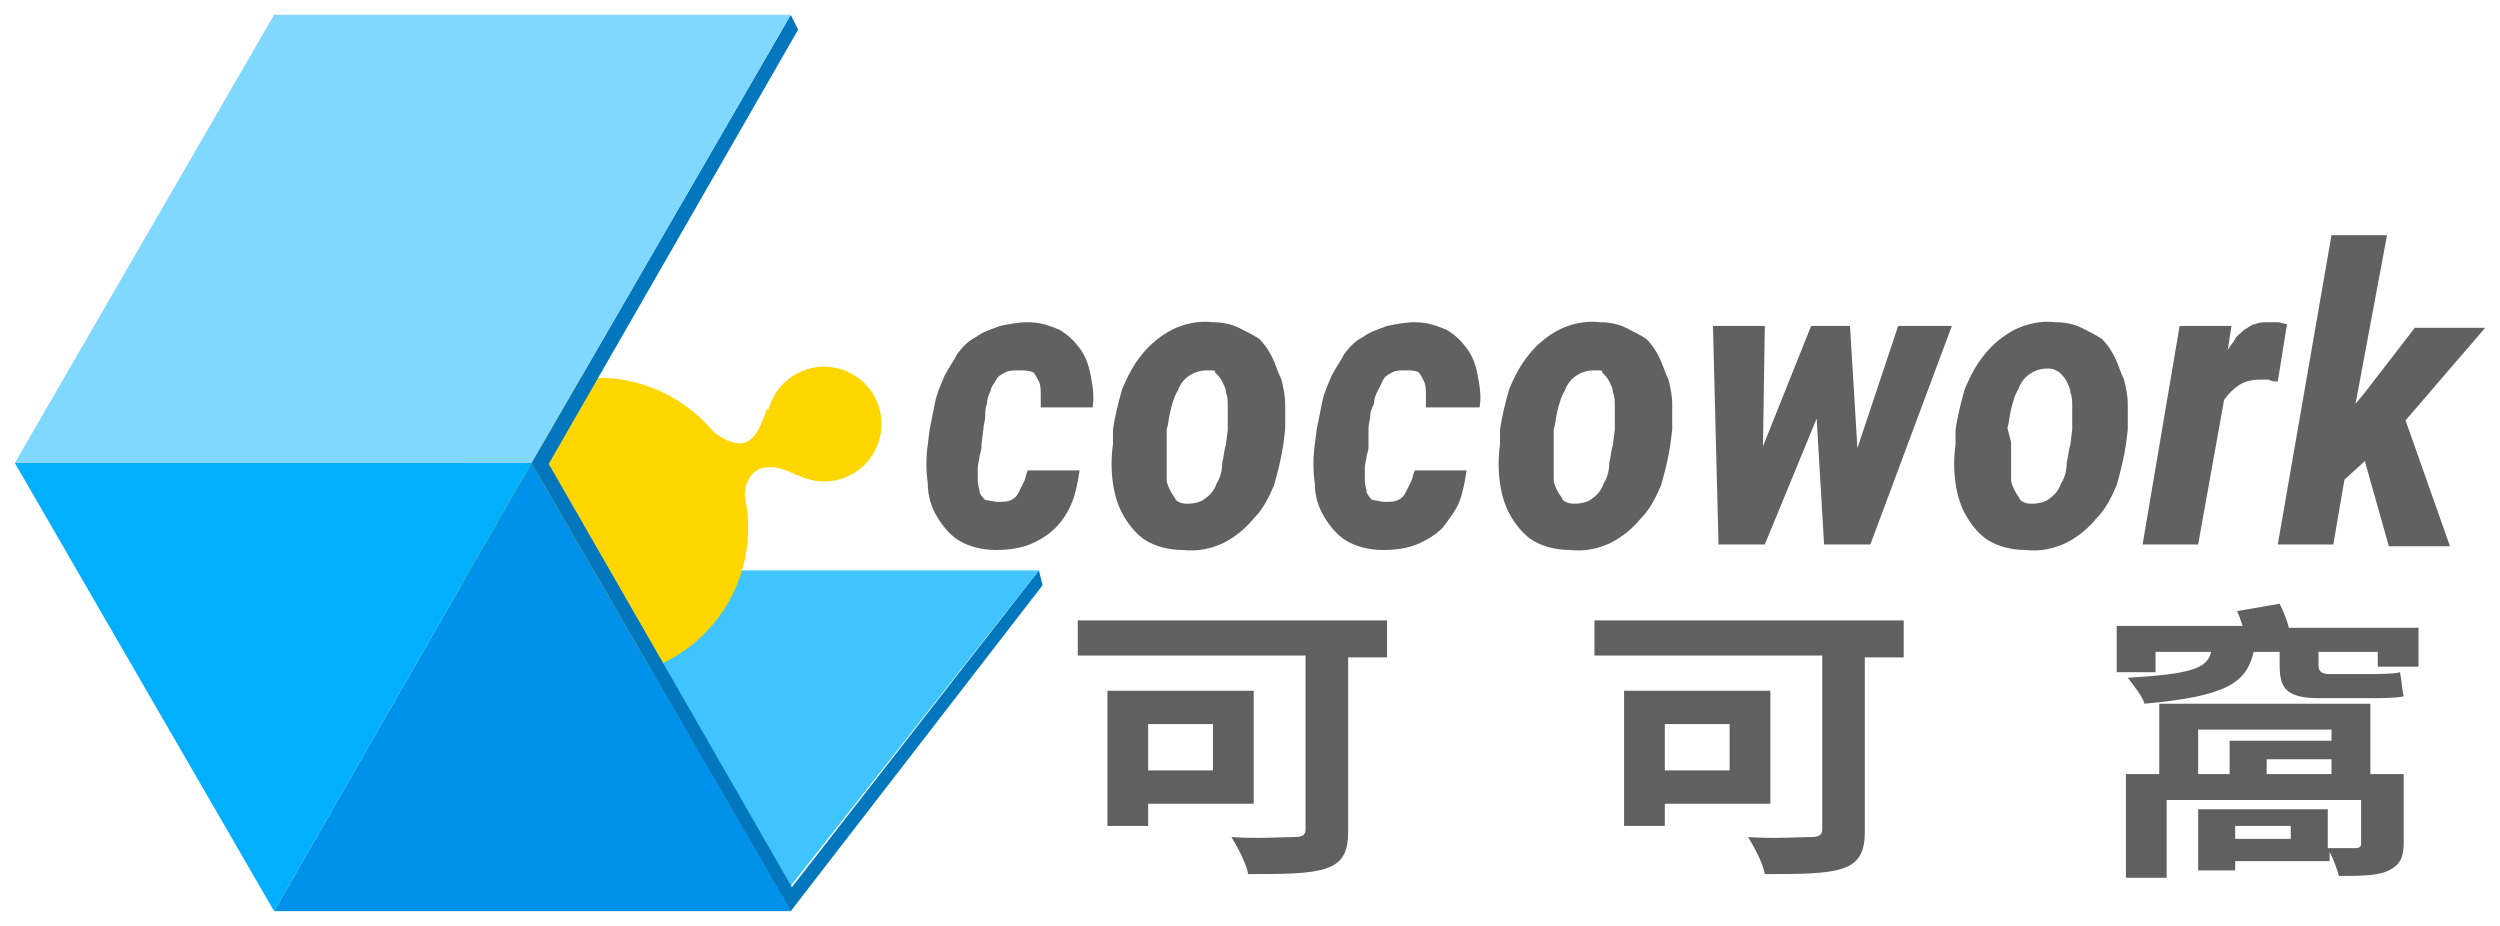
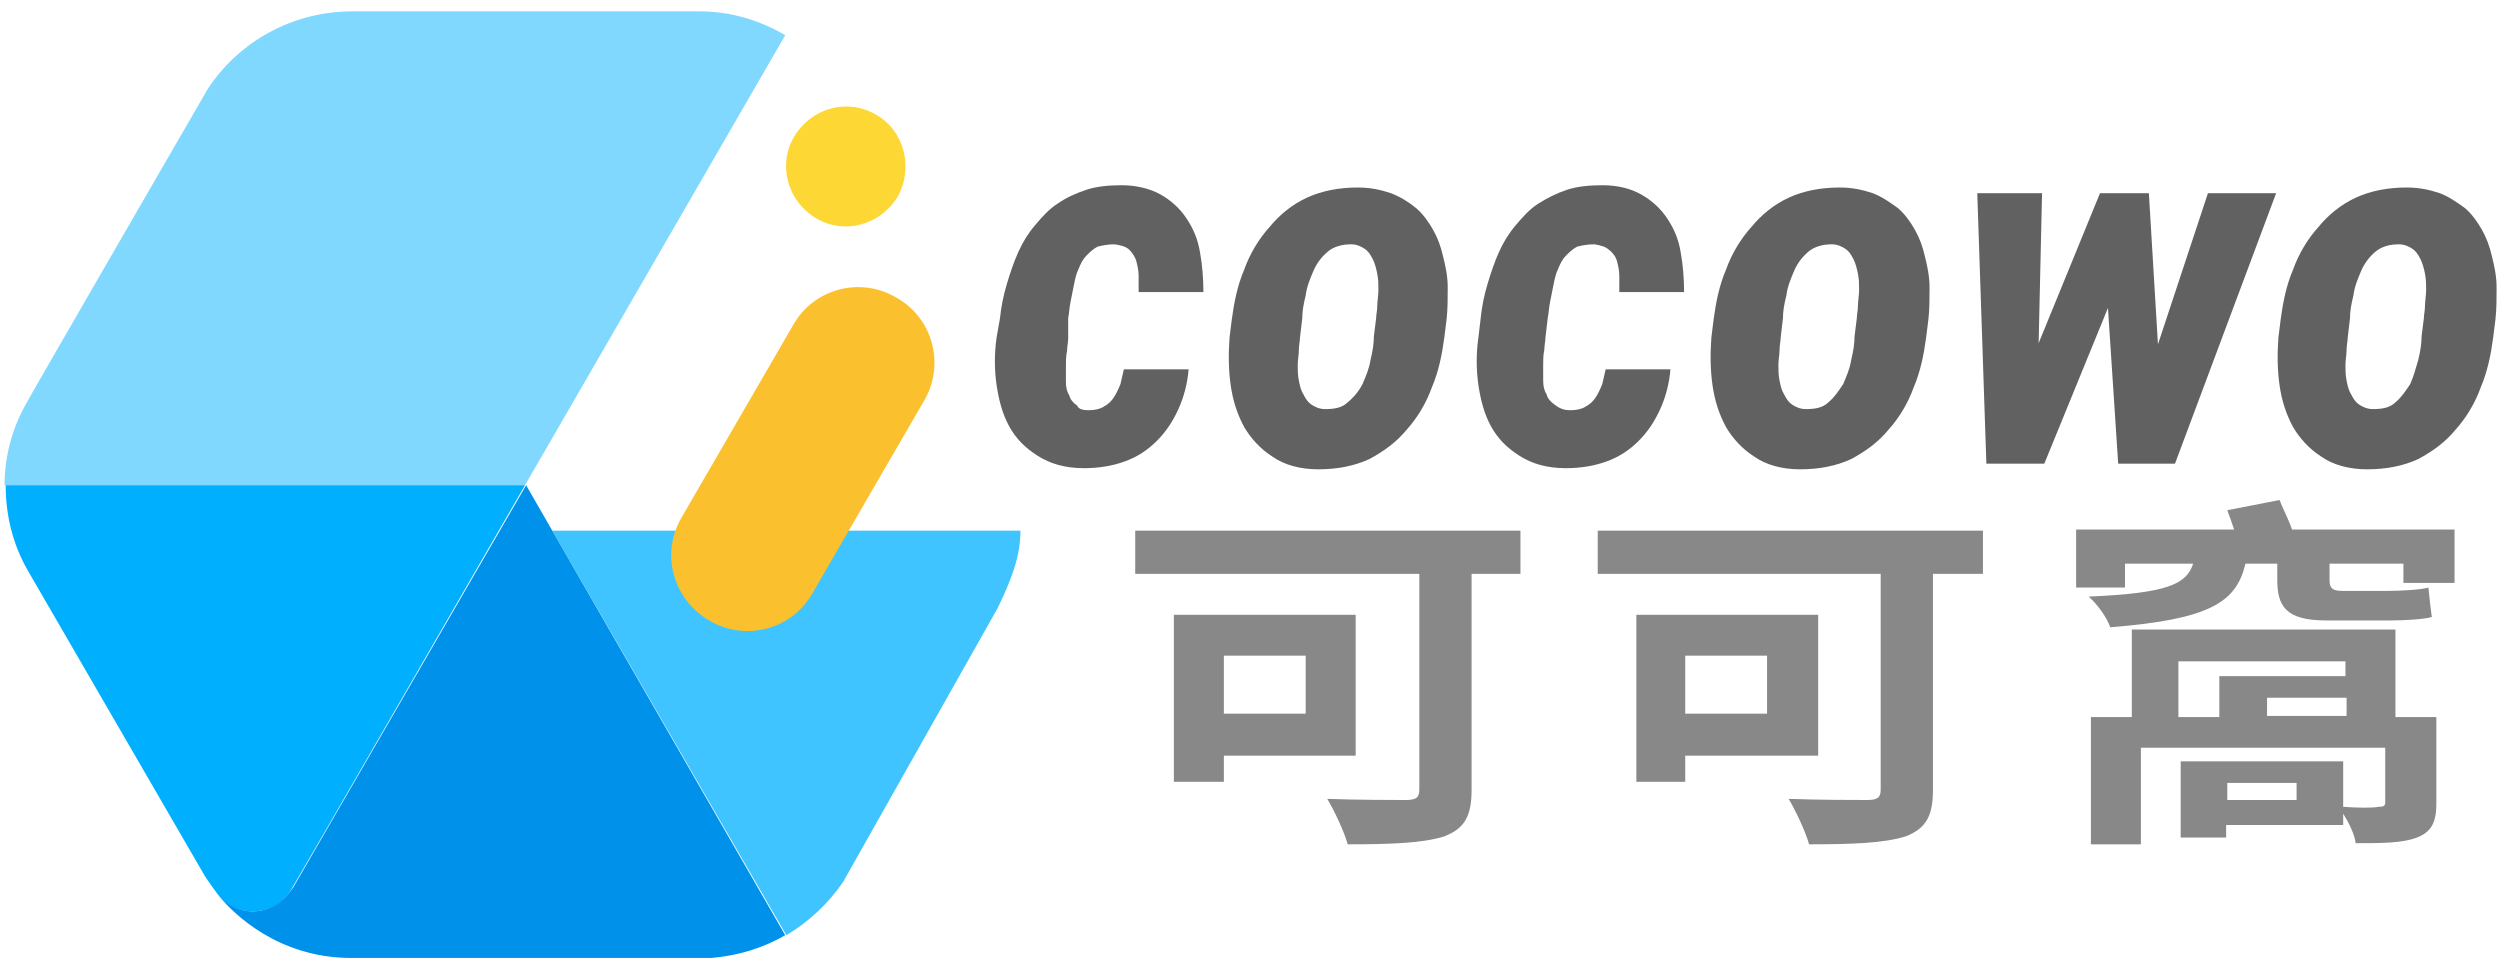
- <svg xmlns="http://www.w3.org/2000/svg" version="1.1" id="圖層_1" x="0px" y="0px" width="135px" height="50px" viewBox="0 0 135 50" style="enable-background:new 0 0 135 50;" xml:space="preserve">
+ <svg xmlns="http://www.w3.org/2000/svg" version="1.1" id="圖層_1" x="0px" y="0px" width="220px" height="85px" viewBox="0 0 220 85" style="enable-background:new 0 0 220 85;" xml:space="preserve">
  <style type="text/css">

	.st0{fill:#80D8FF;}
- 	.st1{fill:#606060;}
- 	.st2{fill:#616161;}
- 	.st3{fill:#FFD600;}
- 	.st4{fill:#0091EA;}
- 	.st5{fill:#00B0FF;}
- 	.st6{fill:#0277BD;}
+ 	.st1{fill:#888888;}
+ 	.st2{fill:#FBC02D;}
+ 	.st3{fill:#FDD835;}
+ 	.st4{fill:#616161;}
+ 	.st5{fill:#0091EA;}
+ 	.st6{fill:#00B0FF;}
	.st7{fill:#40C4FF;}

</style>
-   <polygon class="st6" points="56.3,31.6 42.7,49.2 42.3,48.5 56.1,30.8 " />
-   <polygon class="st7" points="56.1,30.8 42.1,48.6 28.2,30.8 " />
-   <g>
-     <circle class="st3" cx="32.3" cy="28.5" r="8.1" />
-     <circle class="st3" cx="44.5" cy="22.9" r="3.1" />
-     <path class="st3" d="M41.4,22.1c-0.5,1.5-1.1,2.9-3.5,0.7c0.4,2.9,2.2,4.8,2.4,4.9c-0.4-1.7,0.4-3.3,2.8-2   C43.1,24,42.3,22.1,41.4,22.1z" />
-   </g>
-   <polygon class="st4" points="42.7,49.2 14.8,49.2 28.7,25 " />
-   <g>
-     <polygon class="st5" points="14.8,49.2 28.7,25 0.8,25  " />
-   </g>
-   <polygon class="st6" points="42.7,0.8 43.1,1.6 29.2,25.8 28.7,25 " />
-   <polyline class="st6" points="43.1,48.5 29.2,24.3 28.7,25 42.7,49.2 " />
-   <polygon class="st0" points="28.7,25 0.8,25 14.8,0.8 14.8,0.8 42.7,0.8 28.7,25 " />
+   <path class="st0" d="M69.1,3.1L46.2,42.7H0.4c0-2.4,0.6-4.8,1.8-7c0-0.1,16.1-27.9,16.1-27.9c0,0,0,0,0,0C21,3.7,25.7,1,31,1h30.6  C64.3,1,66.9,1.8,69.1,3.1z" />
+   <path class="st7" d="M89.8,46.7c0,2.4-0.9,4.5-2,6.8c0,0-13.6,24.1-13.6,24.1c0,0,0,0,0,0c-1.3,1.9-3,3.5-5,4.7L48.6,46.7L89.8,46.7  z" />
+   <path class="st6" d="M46.2,42.7c0,0-20.6,35.7-20.7,35.8c-0.7,1.1-1.9,1.7-3.3,1.7c-1.1,0-2.1-0.4-2.8-1.2c0,0,0,0,0,0  c-0.1-0.1-1.3-1.7-1.6-2.3L2.5,50.3c-1.4-2.4-2-5-2-7.6L46.2,42.7z" />
+   <path class="st5" d="M69.1,82.3c-1.9,1.1-4.1,1.8-6.5,2c-0.1,0-31.7,0-31.7,0c-6.5,0-10.4-4-11.5-5.3c0.7,0.7,1.7,1.2,2.8,1.2  c1.4,0,2.6-0.7,3.3-1.7c0.1-0.1,0.2-0.3,0.3-0.4l20.5-35.4l2.3,4L69.1,82.3z" />
+   <path class="st2" d="M71.5,52.2c-1.8,3.2-5.9,4.3-9.1,2.4l0,0c-3.2-1.9-4.3-5.9-2.4-9.1l9.8-16.9c1.8-3.2,5.9-4.3,9.1-2.4l0,0  c3.2,1.8,4.3,5.9,2.4,9.1L71.5,52.2z" />
+   <path class="st3" d="M79,17.3c-1.5,2.5-4.7,3.4-7.2,1.9c-2.5-1.5-3.4-4.7-1.9-7.2c1.5-2.5,4.7-3.4,7.2-1.9  C79.6,11.5,80.4,14.8,79,17.3z" />
  <g>
    <g>
-       <path class="st2" d="M53.9,27.1c0.3,0,0.5,0,0.7-0.1c0.2-0.1,0.3-0.2,0.4-0.4c0.1-0.2,0.2-0.4,0.3-0.6c0.1-0.2,0.1-0.4,0.2-0.6    l2.8,0c-0.1,0.6-0.2,1.2-0.4,1.7c-0.2,0.5-0.5,1-0.9,1.4c-0.4,0.4-0.9,0.7-1.4,0.9c-0.5,0.2-1.1,0.3-1.8,0.3c-0.8,0-1.5-0.2-2-0.5    c-0.5-0.3-0.9-0.8-1.2-1.3c-0.3-0.5-0.5-1.1-0.5-1.8c-0.1-0.7-0.1-1.4,0-2.1l0.1-0.8c0.1-0.5,0.2-1,0.3-1.5    c0.1-0.5,0.3-0.9,0.5-1.4c0.2-0.4,0.5-0.8,0.7-1.2c0.3-0.4,0.6-0.7,1-0.9c0.4-0.3,0.8-0.4,1.3-0.6c0.5-0.1,1-0.2,1.5-0.2    c0.7,0,1.2,0.2,1.7,0.4c0.5,0.3,0.8,0.6,1.1,1s0.5,0.9,0.6,1.5c0.1,0.5,0.2,1.1,0.1,1.7l-2.8,0c0-0.2,0-0.4,0-0.7    c0-0.2,0-0.5-0.1-0.7c-0.1-0.2-0.2-0.4-0.3-0.5C55.5,20,55.3,20,55,20c-0.3,0-0.5,0-0.7,0.1c-0.2,0.1-0.4,0.2-0.5,0.4    c-0.1,0.2-0.3,0.4-0.3,0.6c-0.1,0.2-0.2,0.4-0.2,0.7c-0.1,0.2-0.1,0.5-0.1,0.7c0,0.2-0.1,0.5-0.1,0.7L53,24c0,0.2,0,0.3-0.1,0.6    c0,0.2-0.1,0.4-0.1,0.7c0,0.2,0,0.5,0,0.7c0,0.2,0.1,0.4,0.1,0.6c0.1,0.2,0.2,0.3,0.3,0.4C53.4,27,53.6,27.1,53.9,27.1z" />
-       <path class="st2" d="M60.1,23.2c0.1-0.7,0.3-1.5,0.5-2.2c0.3-0.7,0.6-1.3,1.1-1.9c0.4-0.5,1-1,1.6-1.3c0.6-0.3,1.4-0.5,2.2-0.4    c0.5,0,1,0.1,1.4,0.3c0.4,0.2,0.8,0.4,1.1,0.6c0.3,0.3,0.5,0.6,0.7,1c0.2,0.4,0.3,0.8,0.5,1.2c0.1,0.4,0.2,0.9,0.2,1.3    c0,0.5,0,0.9,0,1.4l-0.1,0.8c-0.1,0.7-0.3,1.5-0.5,2.2c-0.3,0.7-0.6,1.3-1.1,1.8c-0.4,0.5-1,1-1.6,1.3c-0.6,0.3-1.4,0.5-2.2,0.4    c-0.8,0-1.5-0.2-2-0.5c-0.5-0.3-0.9-0.8-1.2-1.3c-0.3-0.5-0.5-1.1-0.6-1.8c-0.1-0.7-0.1-1.4,0-2.1L60.1,23.2z M63,23.9    c0,0.2,0,0.3,0,0.6c0,0.2,0,0.4,0,0.7c0,0.2,0,0.5,0,0.7c0,0.2,0.1,0.4,0.2,0.6c0.1,0.2,0.2,0.3,0.3,0.5c0.1,0.1,0.3,0.2,0.6,0.2    c0.4,0,0.8-0.1,1-0.3c0.3-0.2,0.5-0.5,0.6-0.8c0.2-0.3,0.3-0.7,0.3-1.1c0.1-0.4,0.1-0.7,0.2-1l0.1-0.8c0-0.2,0-0.3,0-0.6    c0-0.2,0-0.4,0-0.7c0-0.2,0-0.5-0.1-0.7c0-0.2-0.1-0.4-0.2-0.6c-0.1-0.2-0.2-0.3-0.4-0.5C65.7,20,65.5,20,65.2,20    c-0.4,0-0.7,0.1-1,0.3c-0.3,0.2-0.5,0.5-0.6,0.8c-0.2,0.3-0.3,0.7-0.4,1.1c-0.1,0.4-0.1,0.7-0.2,1L63,23.9z" />
-       <path class="st2" d="M74.8,27.1c0.3,0,0.5,0,0.7-0.1c0.2-0.1,0.3-0.2,0.4-0.4c0.1-0.2,0.2-0.4,0.3-0.6c0.1-0.2,0.1-0.4,0.2-0.6    l2.8,0c-0.1,0.6-0.2,1.2-0.4,1.7c-0.2,0.5-0.6,1-0.9,1.4c-0.4,0.4-0.9,0.7-1.4,0.9s-1.1,0.3-1.8,0.3c-0.8,0-1.5-0.2-2-0.5    c-0.5-0.3-0.9-0.8-1.2-1.3c-0.3-0.5-0.5-1.1-0.5-1.8c-0.1-0.7-0.1-1.4,0-2.1l0.1-0.8c0.1-0.5,0.2-1,0.3-1.5    c0.1-0.5,0.3-0.9,0.5-1.4c0.2-0.4,0.5-0.8,0.7-1.2c0.3-0.4,0.6-0.7,1-0.9c0.4-0.3,0.8-0.4,1.3-0.6c0.5-0.1,1-0.2,1.5-0.2    c0.7,0,1.2,0.2,1.7,0.4c0.5,0.3,0.8,0.6,1.1,1c0.3,0.4,0.5,0.9,0.6,1.5c0.1,0.5,0.2,1.1,0.1,1.7L77,22c0-0.2,0-0.4,0-0.7    c0-0.2,0-0.5-0.1-0.7c-0.1-0.2-0.2-0.4-0.3-0.5C76.4,20,76.2,20,75.9,20c-0.3,0-0.5,0-0.7,0.1c-0.2,0.1-0.4,0.2-0.5,0.4    c-0.1,0.2-0.2,0.4-0.3,0.6c-0.1,0.2-0.2,0.4-0.2,0.7C74.1,22,74,22.2,74,22.4s-0.1,0.5-0.1,0.7L73.9,24c0,0.2,0,0.3-0.1,0.6    c0,0.2-0.1,0.4-0.1,0.7c0,0.2,0,0.5,0,0.7c0,0.2,0.1,0.4,0.1,0.6c0.1,0.2,0.2,0.3,0.3,0.4C74.3,27,74.5,27.1,74.8,27.1z" />
-       <path class="st2" d="M81,23.2c0.1-0.7,0.3-1.5,0.5-2.2c0.3-0.7,0.6-1.3,1.1-1.9c0.4-0.5,1-1,1.6-1.3c0.6-0.3,1.4-0.5,2.2-0.4    c0.5,0,1,0.1,1.4,0.3c0.4,0.2,0.8,0.4,1.1,0.6c0.3,0.3,0.5,0.6,0.7,1c0.2,0.4,0.3,0.8,0.5,1.2c0.1,0.4,0.2,0.9,0.2,1.3    c0,0.5,0,0.9,0,1.4l-0.1,0.8c-0.1,0.7-0.3,1.5-0.5,2.2c-0.3,0.7-0.6,1.3-1.1,1.8c-0.4,0.5-1,1-1.6,1.3c-0.6,0.3-1.4,0.5-2.2,0.4    c-0.8,0-1.5-0.2-2-0.5c-0.5-0.3-0.9-0.8-1.2-1.3c-0.3-0.5-0.5-1.1-0.6-1.8c-0.1-0.7-0.1-1.4,0-2.1L81,23.2z M83.9,23.9    c0,0.2,0,0.3,0,0.6c0,0.2,0,0.4,0,0.7c0,0.2,0,0.5,0,0.7c0,0.2,0.1,0.4,0.2,0.6c0.1,0.2,0.2,0.3,0.3,0.5c0.1,0.1,0.3,0.2,0.6,0.2    c0.4,0,0.8-0.1,1-0.3c0.3-0.2,0.5-0.5,0.6-0.8c0.2-0.3,0.3-0.7,0.3-1.1c0.1-0.4,0.1-0.7,0.2-1l0.1-0.8c0-0.2,0-0.3,0-0.6    c0-0.2,0-0.4,0-0.7c0-0.2,0-0.5-0.1-0.7c0-0.2-0.1-0.4-0.2-0.6c-0.1-0.2-0.2-0.3-0.4-0.5C86.6,20,86.4,20,86.1,20    c-0.4,0-0.7,0.1-1,0.3c-0.3,0.2-0.5,0.5-0.6,0.8c-0.2,0.3-0.3,0.7-0.4,1.1c-0.1,0.4-0.1,0.7-0.2,1L83.9,23.9z" />
-       <path class="st2" d="M100.3,24.2l2.2-6.6h2.9L101,29.4h-2.5l-0.4-6.8l-2.8,6.8h-2.5l-0.3-11.8h2.8l-0.1,6.5l2.6-6.5h2.1    L100.3,24.2z" />
-       <path class="st2" d="M105.6,23.2c0.1-0.7,0.3-1.5,0.5-2.2c0.3-0.7,0.6-1.3,1.1-1.9c0.4-0.5,1-1,1.6-1.3c0.6-0.3,1.4-0.5,2.2-0.4    c0.5,0,1,0.1,1.4,0.3c0.4,0.2,0.8,0.4,1.1,0.6c0.3,0.3,0.5,0.6,0.7,1c0.2,0.4,0.3,0.8,0.5,1.2c0.1,0.4,0.2,0.9,0.2,1.3    c0,0.5,0,0.9,0,1.4l-0.1,0.8c-0.1,0.7-0.3,1.5-0.5,2.2c-0.3,0.7-0.6,1.3-1.1,1.8c-0.4,0.5-1,1-1.6,1.3c-0.6,0.3-1.4,0.5-2.2,0.4    c-0.8,0-1.5-0.2-2-0.5c-0.5-0.3-0.9-0.8-1.2-1.3c-0.3-0.5-0.5-1.1-0.6-1.8c-0.1-0.7-0.1-1.4,0-2.1L105.6,23.2z M108.6,23.9    c0,0.2,0,0.3,0,0.6c0,0.2,0,0.4,0,0.7c0,0.2,0,0.5,0,0.7s0.1,0.4,0.2,0.6c0.1,0.2,0.2,0.3,0.3,0.5c0.1,0.1,0.3,0.2,0.6,0.2    c0.4,0,0.8-0.1,1-0.3c0.3-0.2,0.5-0.5,0.6-0.8c0.2-0.3,0.3-0.7,0.3-1.1c0.1-0.4,0.1-0.7,0.2-1l0.1-0.8c0-0.2,0-0.3,0-0.6    c0-0.2,0-0.4,0-0.7c0-0.2,0-0.5-0.1-0.7c0-0.2-0.1-0.4-0.2-0.6c-0.1-0.2-0.2-0.3-0.4-0.5c-0.2-0.1-0.3-0.2-0.6-0.2    c-0.4,0-0.7,0.1-1,0.3c-0.3,0.2-0.5,0.5-0.6,0.8c-0.2,0.3-0.3,0.7-0.4,1.1c-0.1,0.4-0.1,0.7-0.2,1L108.6,23.9z" />
-       <path class="st2" d="M123,20.6c-0.2,0-0.3,0-0.5-0.1c-0.2,0-0.3,0-0.5,0c-0.4,0-0.8,0.1-1.1,0.3c-0.3,0.2-0.6,0.5-0.8,0.8    l-1.4,7.8h-3l2-11.8l2.8,0l-0.2,1.3c0.1-0.2,0.3-0.4,0.4-0.6s0.3-0.3,0.5-0.5c0.2-0.1,0.4-0.3,0.6-0.3c0.2-0.1,0.4-0.1,0.7-0.1    c0.2,0,0.3,0,0.5,0c0.2,0,0.3,0.1,0.5,0.1L123,20.6z" />
-       <path class="st2" d="M127.7,24.9l-1.1,1l-0.6,3.5h-3l2.9-16.7h3l-1.7,9.1l0.5-0.6l2.7-3.5h3.8l-4.3,5l2.4,6.8H129L127.7,24.9z" />
+       <path class="st4" d="M95.8,36.1c0.5,0,1-0.1,1.3-0.3c0.4-0.2,0.7-0.5,0.9-0.8c0.2-0.3,0.4-0.7,0.6-1.2c0.1-0.4,0.2-0.9,0.3-1.3    l5.7,0c-0.1,1.2-0.4,2.4-0.9,3.5c-0.5,1.1-1.1,2-1.9,2.8c-0.8,0.8-1.7,1.4-2.8,1.8c-1.1,0.4-2.3,0.6-3.6,0.6c-1.7,0-3-0.4-4.1-1.1    c-1.1-0.7-1.9-1.5-2.5-2.6c-0.6-1.1-0.9-2.3-1.1-3.6c-0.2-1.4-0.2-2.8,0-4.2L88,28c0.1-1,0.3-2,0.6-3c0.3-1,0.6-1.9,1-2.8    c0.4-0.9,0.9-1.7,1.5-2.4c0.6-0.7,1.2-1.4,2-1.9c0.7-0.5,1.6-0.9,2.5-1.2c0.9-0.3,2-0.4,3.1-0.4c1.3,0,2.5,0.3,3.4,0.8    c0.9,0.5,1.7,1.2,2.3,2.1c0.6,0.9,1,1.8,1.2,3c0.2,1.1,0.3,2.3,0.3,3.5l-5.7,0c0-0.4,0-0.9,0-1.4c0-0.5-0.1-0.9-0.2-1.3    c-0.1-0.4-0.4-0.8-0.6-1c-0.3-0.3-0.7-0.4-1.3-0.5c-0.6,0-1.1,0.1-1.5,0.2c-0.4,0.2-0.7,0.5-1,0.8c-0.3,0.3-0.5,0.7-0.7,1.2    c-0.2,0.4-0.3,0.9-0.4,1.4c-0.1,0.5-0.2,1-0.3,1.5c-0.1,0.5-0.1,0.9-0.2,1.4L94,29.8c0,0.3-0.1,0.7-0.1,1.1    c-0.1,0.4-0.1,0.9-0.1,1.3c0,0.5,0,0.9,0,1.4c0,0.5,0.1,0.9,0.3,1.2c0.1,0.4,0.4,0.7,0.7,0.9C94.9,36,95.3,36.1,95.8,36.1z" />
+       <path class="st4" d="M108.4,28.1c0.2-1.5,0.5-3,1.1-4.4c0.5-1.4,1.3-2.7,2.2-3.7c0.9-1.1,2-2,3.3-2.6c1.3-0.6,2.8-0.9,4.5-0.9    c1.1,0,2,0.2,2.9,0.5c0.8,0.3,1.6,0.8,2.2,1.3c0.6,0.5,1.1,1.2,1.5,1.9c0.4,0.7,0.7,1.5,0.9,2.4c0.2,0.8,0.4,1.7,0.4,2.7    c0,0.9,0,1.9-0.1,2.8l-0.2,1.6c-0.2,1.5-0.5,3-1.1,4.4c-0.5,1.4-1.3,2.7-2.2,3.7c-0.9,1.1-2,1.9-3.3,2.6c-1.3,0.6-2.8,0.9-4.5,0.9    c-1.6,0-3-0.4-4-1.1c-1.1-0.7-1.9-1.6-2.5-2.6c-0.6-1.1-1-2.3-1.2-3.7c-0.2-1.4-0.2-2.8-0.1-4.2L108.4,28.1z M114.4,29.7    c0,0.3-0.1,0.7-0.1,1.1c0,0.4-0.1,0.9-0.1,1.3c0,0.5,0,0.9,0.1,1.4c0.1,0.5,0.2,0.9,0.4,1.2c0.2,0.4,0.4,0.7,0.7,0.9    c0.3,0.2,0.7,0.4,1.2,0.4c0.8,0,1.5-0.1,2-0.6c0.5-0.4,1-1,1.3-1.6c0.3-0.7,0.6-1.4,0.7-2.1c0.2-0.8,0.3-1.5,0.3-2.1l0.2-1.6    c0-0.3,0.1-0.7,0.1-1.1c0-0.4,0.1-0.9,0.1-1.4c0-0.5,0-0.9-0.1-1.4c-0.1-0.5-0.2-0.9-0.4-1.3c-0.2-0.4-0.4-0.7-0.7-0.9    c-0.3-0.2-0.7-0.4-1.2-0.4c-0.8,0-1.5,0.2-2,0.6c-0.5,0.4-1,1-1.3,1.7c-0.3,0.7-0.6,1.4-0.7,2.2c-0.2,0.8-0.3,1.4-0.3,2    L114.4,29.7z" />
+       <path class="st4" d="M138.2,36.1c0.5,0,1-0.1,1.3-0.3c0.4-0.2,0.7-0.5,0.9-0.8c0.2-0.3,0.4-0.7,0.6-1.2c0.1-0.4,0.2-0.9,0.3-1.3    l5.7,0c-0.1,1.2-0.4,2.4-0.9,3.5c-0.5,1.1-1.1,2-1.9,2.8c-0.8,0.8-1.7,1.4-2.8,1.8c-1.1,0.4-2.3,0.6-3.6,0.6c-1.7,0-3-0.4-4.1-1.1    c-1.1-0.7-1.9-1.5-2.5-2.6c-0.6-1.1-0.9-2.3-1.1-3.6c-0.2-1.4-0.2-2.8,0-4.2l0.2-1.7c0.1-1,0.3-2,0.6-3c0.3-1,0.6-1.9,1-2.8    c0.4-0.9,0.9-1.7,1.5-2.4c0.6-0.7,1.2-1.4,2-1.9c0.8-0.5,1.6-0.9,2.5-1.2c0.9-0.3,2-0.4,3.1-0.4c1.4,0,2.5,0.3,3.4,0.8    c0.9,0.5,1.7,1.2,2.3,2.1c0.6,0.9,1,1.8,1.2,3c0.2,1.1,0.3,2.3,0.3,3.5l-5.7,0c0-0.4,0-0.9,0-1.4c0-0.5-0.1-0.9-0.2-1.3    c-0.1-0.4-0.4-0.8-0.7-1c-0.3-0.3-0.7-0.4-1.3-0.5c-0.6,0-1.1,0.1-1.5,0.2c-0.4,0.2-0.7,0.5-1,0.8c-0.3,0.3-0.5,0.7-0.7,1.2    c-0.2,0.4-0.3,0.9-0.4,1.4c-0.1,0.5-0.2,1-0.3,1.5c-0.1,0.5-0.1,0.9-0.2,1.4l-0.2,1.7c0,0.3-0.1,0.7-0.1,1.1    c-0.1,0.4-0.1,0.9-0.1,1.3c0,0.5,0,0.9,0,1.4c0,0.5,0.1,0.9,0.3,1.2c0.1,0.4,0.4,0.7,0.7,0.9C137.3,36,137.7,36.1,138.2,36.1z" />
+       <path class="st4" d="M150.8,28.1c0.2-1.5,0.5-3,1.1-4.4c0.5-1.4,1.3-2.7,2.2-3.7c0.9-1.1,2-2,3.3-2.6c1.3-0.6,2.8-0.9,4.5-0.9    c1.1,0,2,0.2,2.9,0.5c0.8,0.3,1.5,0.8,2.2,1.3c0.6,0.5,1.1,1.2,1.5,1.9c0.4,0.7,0.7,1.5,0.9,2.4c0.2,0.8,0.4,1.7,0.4,2.7    c0,0.9,0,1.9-0.1,2.8l-0.2,1.6c-0.2,1.5-0.5,3-1.1,4.4c-0.5,1.4-1.3,2.7-2.2,3.7c-0.9,1.1-2,1.9-3.3,2.6c-1.3,0.6-2.8,0.9-4.5,0.9    c-1.6,0-3-0.4-4-1.1c-1.1-0.7-1.9-1.6-2.5-2.6c-0.6-1.1-1-2.3-1.2-3.7c-0.2-1.4-0.2-2.8-0.1-4.2L150.8,28.1z M156.7,29.7    c0,0.3-0.1,0.7-0.1,1.1c0,0.4-0.1,0.9-0.1,1.3c0,0.5,0,0.9,0.1,1.4c0.1,0.5,0.2,0.9,0.4,1.2c0.2,0.4,0.4,0.7,0.7,0.9    c0.3,0.2,0.7,0.4,1.2,0.4c0.8,0,1.5-0.1,2-0.6c0.5-0.4,0.9-1,1.3-1.6c0.3-0.7,0.6-1.4,0.7-2.1c0.2-0.8,0.3-1.5,0.3-2.1l0.2-1.6    c0-0.3,0.1-0.7,0.1-1.1c0-0.4,0.1-0.9,0.1-1.4c0-0.5,0-0.9-0.1-1.4c-0.1-0.5-0.2-0.9-0.4-1.3c-0.2-0.4-0.4-0.7-0.7-0.9    c-0.3-0.2-0.7-0.4-1.2-0.4c-0.8,0-1.5,0.2-2,0.6c-0.5,0.4-1,1-1.3,1.7c-0.3,0.7-0.6,1.4-0.7,2.2c-0.2,0.8-0.3,1.4-0.3,2    L156.7,29.7z" />
+       <path class="st4" d="M189.9,30.3l4.4-13.3h6l-8.9,23.8h-5l-0.9-13.7l-5.6,13.7h-5.1L174,17h5.7l-0.3,13.2l5.4-13.2h4.3L189.9,30.3    z" />
+       <path class="st4" d="M200.7,28.1c0.2-1.5,0.5-3,1.1-4.4c0.5-1.4,1.3-2.7,2.2-3.7c0.9-1.1,2-2,3.3-2.6c1.3-0.6,2.8-0.9,4.5-0.9    c1.1,0,2,0.2,2.9,0.5c0.8,0.3,1.5,0.8,2.2,1.3c0.6,0.5,1.1,1.2,1.5,1.9c0.4,0.7,0.7,1.5,0.9,2.4c0.2,0.8,0.4,1.7,0.4,2.7    c0,0.9,0,1.9-0.1,2.8l-0.2,1.6c-0.2,1.5-0.5,3-1.1,4.4c-0.5,1.4-1.3,2.7-2.2,3.7c-0.9,1.1-2,1.9-3.3,2.6c-1.3,0.6-2.8,0.9-4.5,0.9    c-1.6,0-3-0.4-4-1.1c-1.1-0.7-1.9-1.6-2.5-2.6c-0.6-1.1-1-2.3-1.2-3.7c-0.2-1.4-0.2-2.8-0.1-4.2L200.7,28.1z M206.6,29.7    c0,0.3-0.1,0.7-0.1,1.1c0,0.4-0.1,0.9-0.1,1.3c0,0.5,0,0.9,0.1,1.4c0.1,0.5,0.2,0.9,0.4,1.2c0.2,0.4,0.4,0.7,0.7,0.9    c0.3,0.2,0.7,0.4,1.2,0.4c0.8,0,1.5-0.1,2-0.6c0.5-0.4,0.9-1,1.3-1.6c0.3-0.7,0.5-1.4,0.7-2.1c0.2-0.8,0.3-1.5,0.3-2.1l0.2-1.6    c0-0.3,0.1-0.7,0.1-1.1c0-0.4,0.1-0.9,0.1-1.4c0-0.5,0-0.9-0.1-1.4c-0.1-0.5-0.2-0.9-0.4-1.3c-0.2-0.4-0.4-0.7-0.7-0.9    c-0.3-0.2-0.7-0.4-1.2-0.4c-0.8,0-1.5,0.2-2,0.6c-0.5,0.4-1,1-1.3,1.7c-0.3,0.7-0.6,1.4-0.7,2.2c-0.2,0.8-0.3,1.4-0.3,2    L206.6,29.7z" />
    </g>
  </g>
-   <g>
-     <g>
-       <path class="st1" d="M74.9,35.5h-2.1v9.4c0,1.1-0.3,1.7-1.2,2c-0.9,0.3-2.3,0.3-4.2,0.3c-0.1-0.6-0.6-1.5-0.9-2    c1.3,0.1,2.9,0,3.4,0c0.4,0,0.6-0.1,0.6-0.4v-9.4H58.2v-1.9h16.7V35.5z M62,43.4v1.2h-2.2v-7.3h7.9v6.1H62z M62,39.1v2.5h3.5v-2.5    H62z" />
-       <path class="st1" d="M102.8,35.5h-2.1v9.4c0,1.1-0.3,1.7-1.2,2c-0.9,0.3-2.3,0.3-4.2,0.3c-0.1-0.6-0.6-1.5-0.9-2    c1.3,0.1,2.9,0,3.4,0c0.4,0,0.6-0.1,0.6-0.4v-9.4H86.1v-1.9h16.7V35.5z M89.9,43.4v1.2h-2.2v-7.3h7.9v6.1H89.9z M89.9,39.1v2.5    h3.5v-2.5H89.9z" />
-       <path class="st1" d="M130.6,33.7V36h-2.2v-0.8h-3.2v0.7c0,0.3,0.1,0.5,0.6,0.5h2c0.5,0,1.5,0,1.8-0.1c0.1,0.5,0.1,0.9,0.2,1.3    c-0.4,0.1-1.2,0.1-1.8,0.1h-2.8c-1.8,0-2.1-0.6-2.1-1.8v-0.7h-1.4c-0.4,1.7-1.5,2.4-5.9,2.8c-0.1-0.4-0.6-1-0.9-1.4    c3.4-0.2,4.3-0.5,4.5-1.4h-3v1.1h-2.1v-2.5h6.8c-0.1-0.3-0.2-0.6-0.3-0.8l2.3-0.4c0.2,0.4,0.4,0.9,0.5,1.3H130.6z M129.8,41.8v3.7    c0,0.8-0.2,1.2-0.8,1.5c-0.6,0.3-1.5,0.3-2.7,0.3c-0.1-0.4-0.3-0.9-0.5-1.3v0.5h-5.1V47h-2v-3.3h7v2.1c0.7,0,1.3,0,1.5,0    c0.2,0,0.3-0.1,0.3-0.2v-2.4H117v4.2h-2.2v-5.6h1.8V38H128v3.8H129.8z M118.7,41.8h1.7V40h5.5v-0.6h-7.2V41.8z M123.7,44.6h-3v0.7    h3V44.6z M125.9,41h-3.5v0.8h3.5V41z" />
-     </g>
-   </g>
+   <path class="st1" d="M133.8,50.5h-4.3v19c0,2.3-0.6,3.4-2.4,4.1c-1.9,0.6-4.7,0.7-8.5,0.7c-0.3-1.1-1.2-3-1.8-4  c2.7,0.1,5.9,0.1,6.9,0.1c0.9,0,1.2-0.2,1.2-0.9v-19H99.9v-3.8h33.9V50.5z M107.7,66.4v2.4h-4.4V54.1h16v12.4H107.7z M107.7,57.7  v5.1h7.2v-5.1H107.7z" />
+   <path class="st1" d="M174.4,50.5h-4.3v19c0,2.3-0.6,3.4-2.4,4.1c-1.9,0.6-4.7,0.7-8.5,0.7c-0.3-1.1-1.2-3-1.8-4  c2.7,0.1,5.9,0.1,6.9,0.1c0.9,0,1.2-0.2,1.2-0.9v-19h-24.9v-3.8h33.9V50.5z M148.3,66.4v2.4H144V54.1h16v12.4H148.3z M148.3,57.7  v5.1h7.2v-5.1H148.3z" />
+   <path class="st1" d="M216,46.7v4.6h-4.5v-1.7H205v1.4c0,0.6,0.1,1,1.1,1h4c1.1,0,3-0.1,3.6-0.3c0.1,1.1,0.2,1.8,0.3,2.6  c-0.7,0.2-2.4,0.3-3.7,0.3h-5.6c-3.6,0-4.3-1.3-4.3-3.6v-1.4h-2.8c-0.8,3.4-3.1,4.9-11.9,5.6c-0.3-0.9-1.2-2.1-1.9-2.7  c7-0.3,8.6-1.1,9.2-2.9h-6v2.1h-4.3v-5.1h13.9c-0.2-0.6-0.4-1.2-0.6-1.7l4.6-0.9c0.3,0.8,0.8,1.7,1.1,2.6H216z M214.4,63.1v7.6  c0,1.6-0.4,2.5-1.7,3c-1.3,0.5-3.1,0.5-5.4,0.5c-0.1-0.8-0.6-1.8-1.1-2.6v1h-10.3v1.1h-4v-6.7h14.3V71c1.3,0.1,2.7,0.1,3.1,0  c0.5,0,0.6-0.1,0.6-0.4v-4.8h-21.5v8.5H184V63.1h3.6v-7.7h23.2v7.7H214.4z M191.8,63.1h3.5v-3.6h11.1v-1.3h-14.7V63.1z M202.1,68.9  h-6.1v1.5h6.1V68.9z M206.5,61.4h-7v1.6h7V61.4z" />
</svg>
